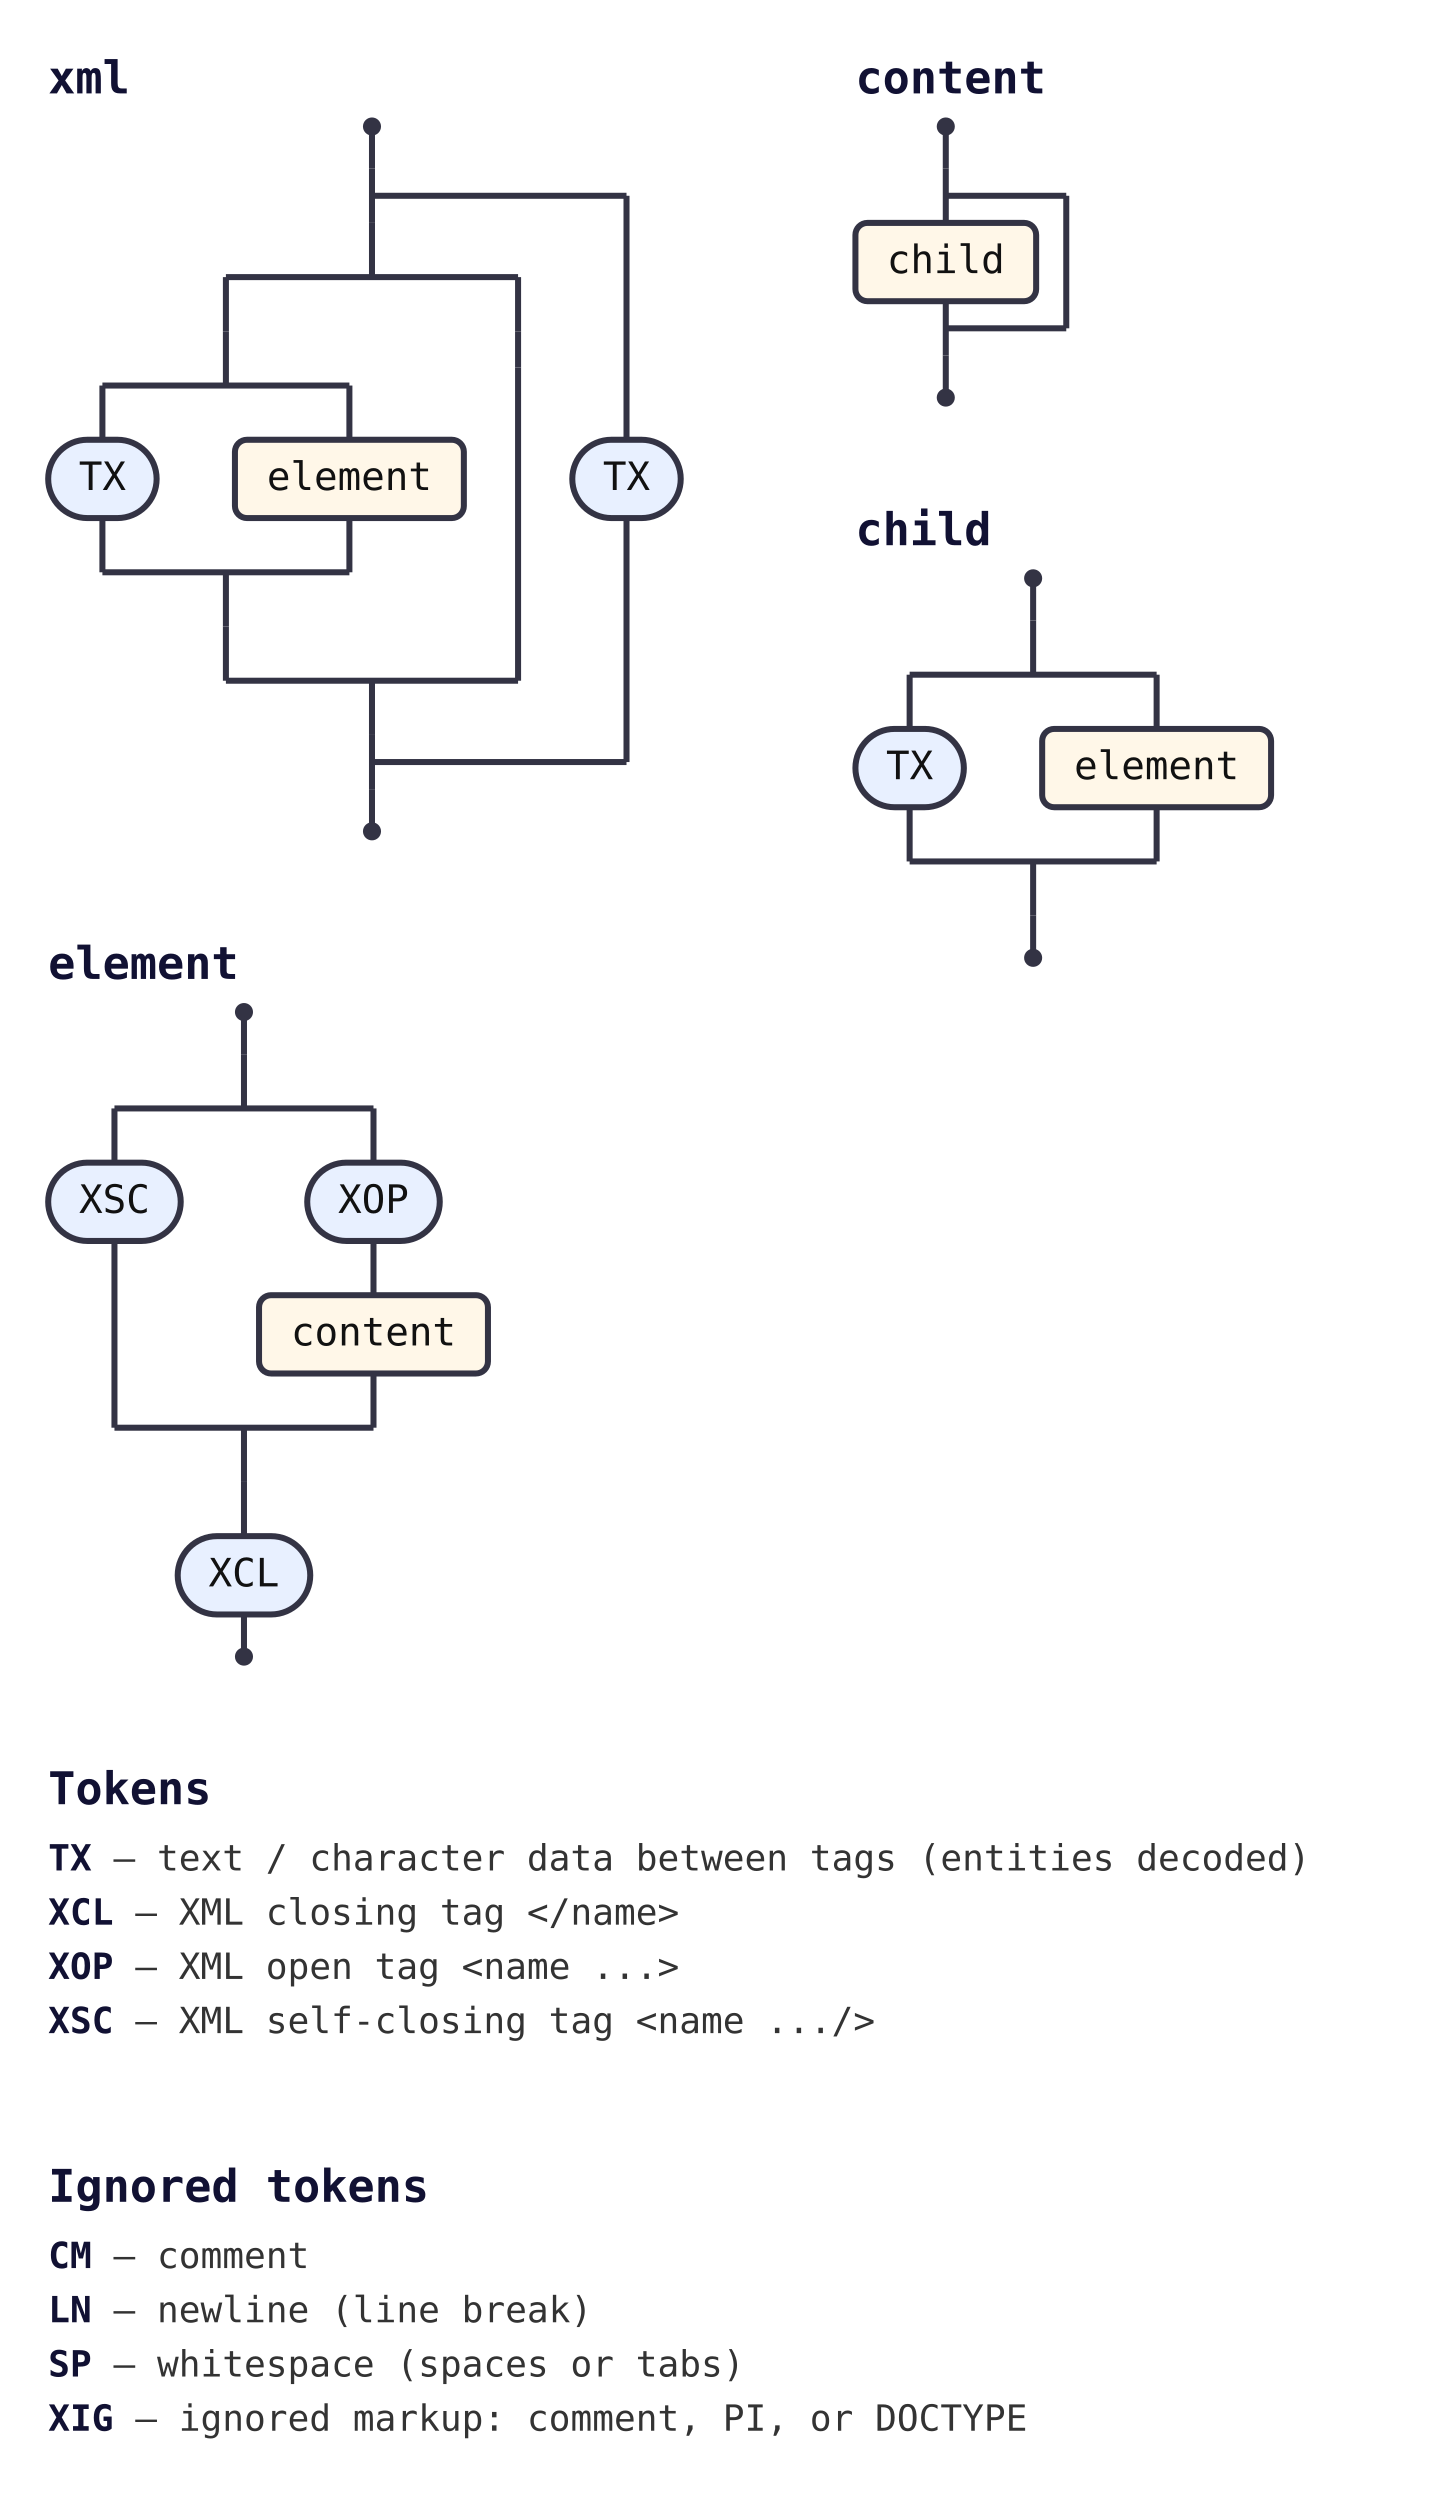
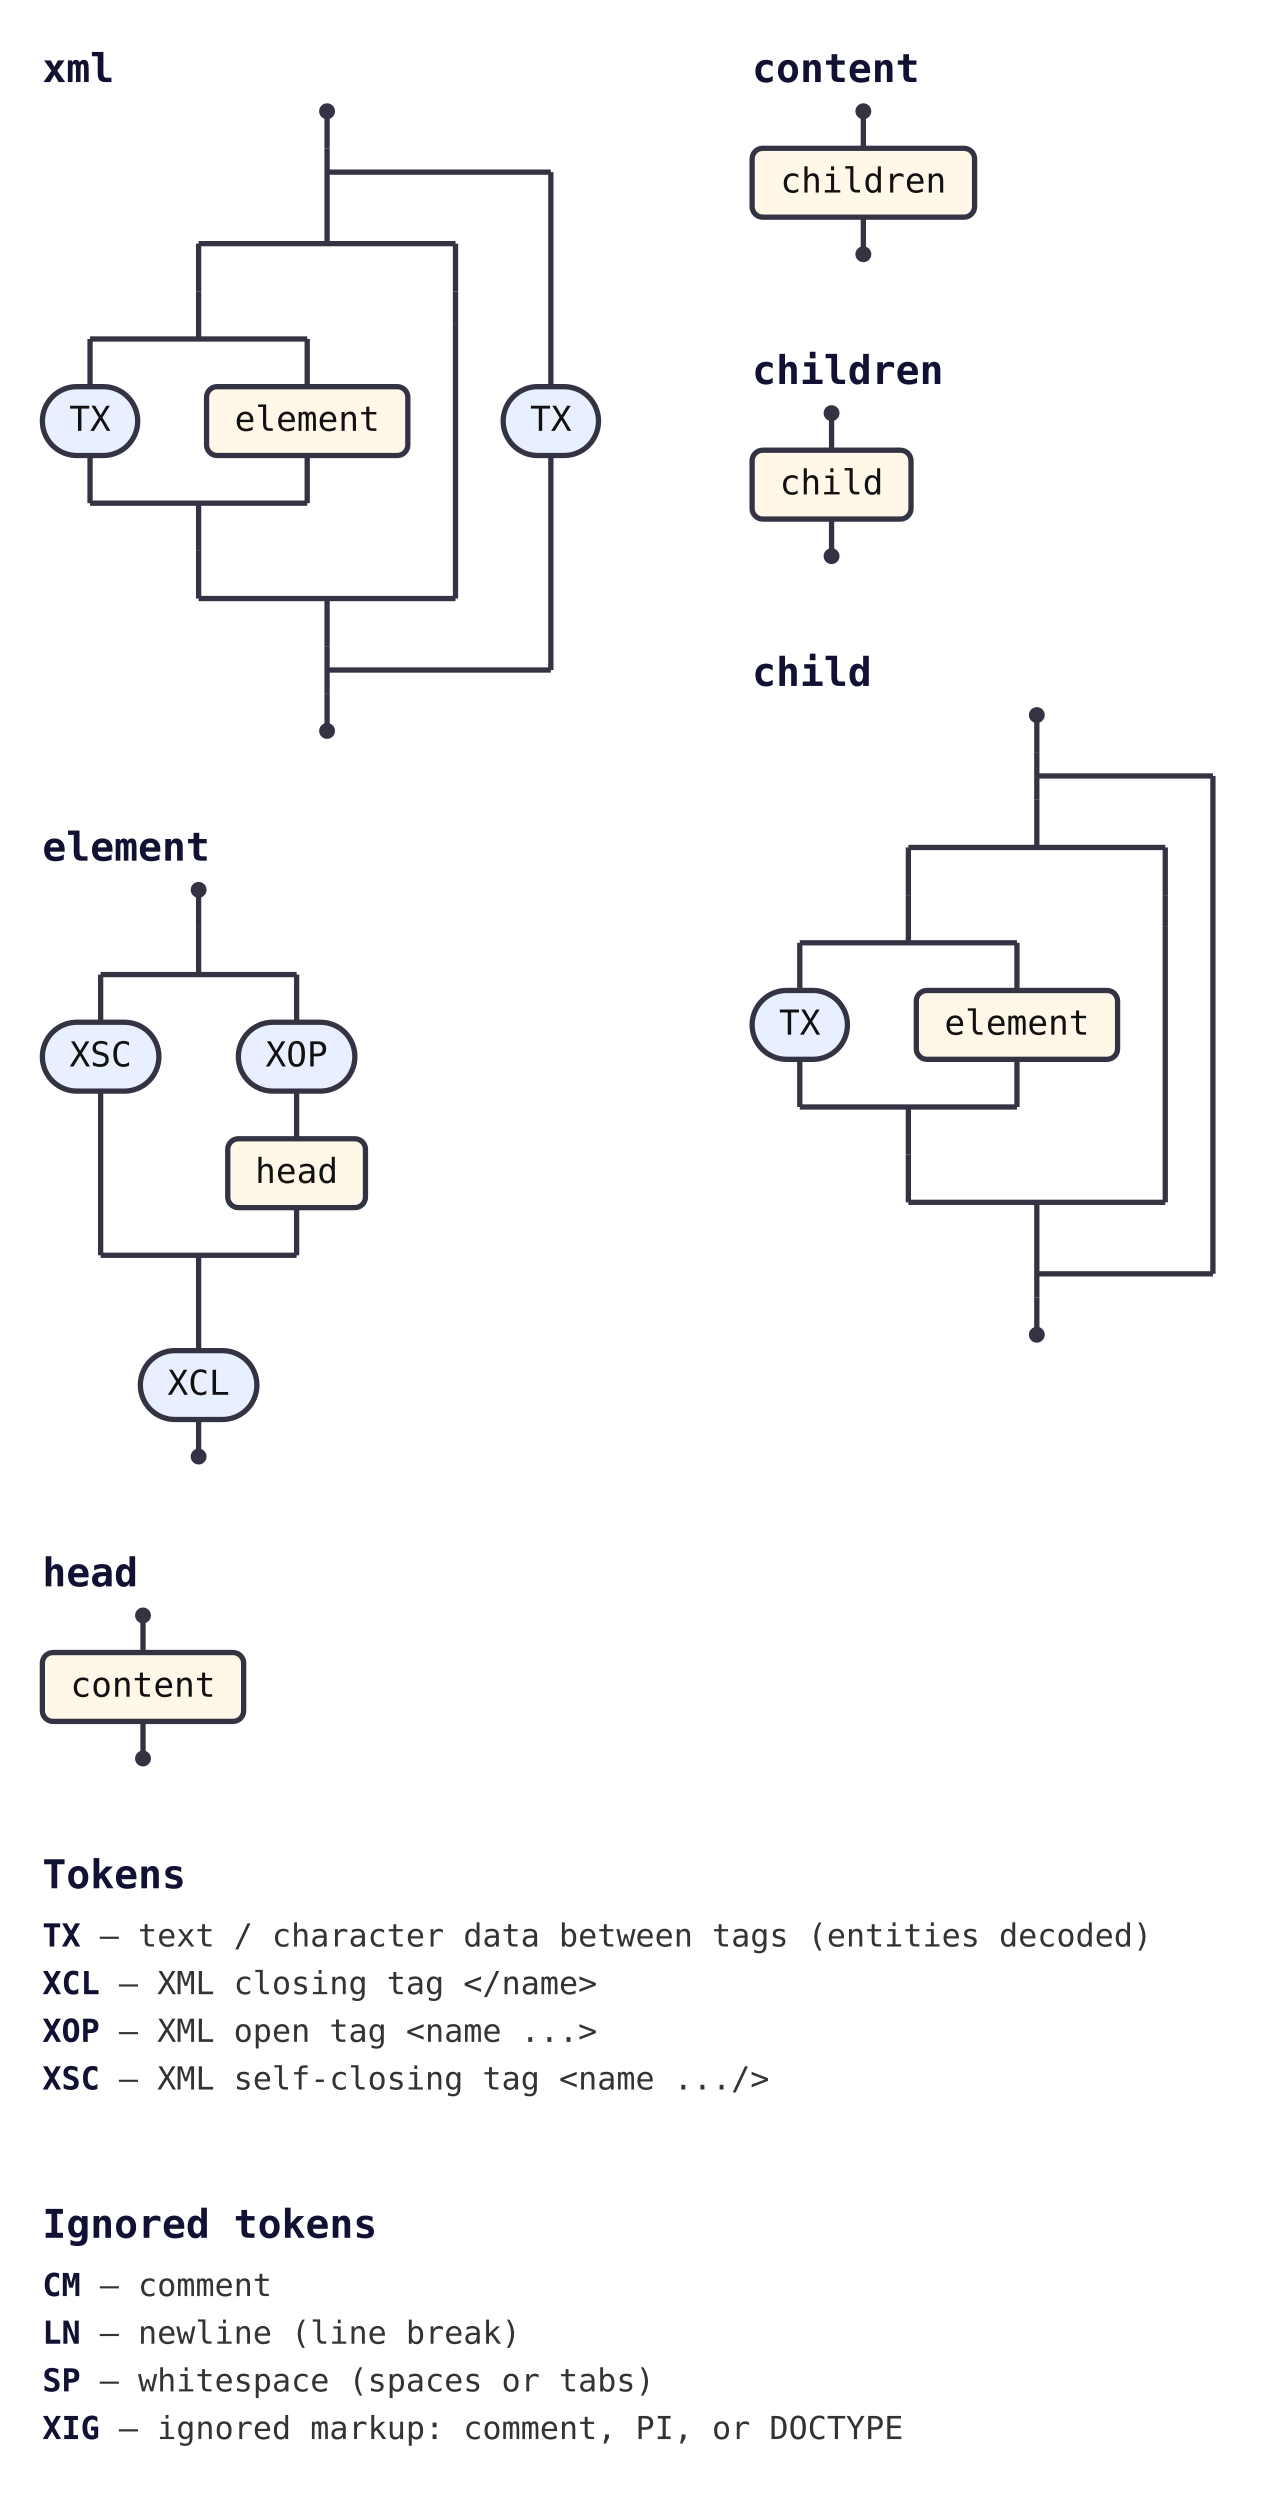
- <svg xmlns="http://www.w3.org/2000/svg" class="railroad" width="482" height="830" viewBox="0 0 482 830">
+ <svg xmlns="http://www.w3.org/2000/svg" class="railroad" width="484" height="944" viewBox="0 0 484 944">
  <style>svg.railroad{background:#fff;font-family:monospace;font-size:13px}.rr-line{stroke:#334;stroke-width:2;fill:none}.rr-cap{fill:#334}.rr-term{fill:#e8f0ff;stroke:#334;stroke-width:2}.rr-nonterm{fill:#fff7e8;stroke:#334;stroke-width:2}.rr-label{fill:#111;text-anchor:middle;dominant-baseline:middle}.rr-comment{fill:#666;font-style:italic;text-anchor:middle;dominant-baseline:middle}.rr-title{fill:#113;font-weight:bold;font-size:15px}.rr-legend{fill:#333;font-size:12px}.rr-legend-tok{fill:#113;font-weight:bold}a:hover .rr-nonterm{fill:#ffe6b3;cursor:pointer}</style>
  <g>
    <g id="xml">
      <text class="rr-title" x="16" y="31">xml</text>
      <circle class="rr-cap" cx="123.5" cy="42" r="3" />
      <path class="rr-line" d="M123.5 42V56" />
      <path class="rr-line" d="M123.5 56V74" />
      <path class="rr-line" d="M123.5 74V92" />
      <path class="rr-line" d="M75 92H172" />
      <path class="rr-line" d="M75 226H172" />
      <path class="rr-line" d="M123.5 226V244" />
      <path class="rr-line" d="M75 92V110" />
      <path class="rr-line" d="M75 110V128" />
      <path class="rr-line" d="M34 128H116" />
      <path class="rr-line" d="M34 190H116" />
      <path class="rr-line" d="M75 190V208" />
      <path class="rr-line" d="M34 128V146" />
      <rect class="rr-term" x="16" y="146" width="36" height="26" rx="13" ry="13" />
      <text class="rr-label" x="34" y="159">TX</text>
      <path class="rr-line" d="M34 172V190" />
      <path class="rr-line" d="M116 128V146" />
      <a href="#element">
        <rect class="rr-nonterm" x="78" y="146" width="76" height="26" rx="4" ry="4" />
        <text class="rr-label" x="116" y="159">element</text>
      </a>
      <path class="rr-line" d="M116 172V190" />
      <path class="rr-line" d="M75 208V226" />
      <path class="rr-line" d="M172 92V110" />
      <path class="rr-line" d="M172 110V122" />
      <path class="rr-line" d="M172 122V226" />
      <path class="rr-line" d="M123.5 244V262" />
      <path class="rr-line" d="M123.5 253H208" />
      <path class="rr-line" d="M123.5 65H208" />
      <path class="rr-line" d="M208 172V253" />
      <path class="rr-line" d="M208 65V146" />
      <rect class="rr-term" x="190" y="146" width="36" height="26" rx="13" ry="13" />
      <text class="rr-label" x="208" y="159">TX</text>
      <path class="rr-line" d="M123.5 262V276" />
      <circle class="rr-cap" cx="123.5" cy="276" r="3" />
    </g>
    <g id="element">
      <text class="rr-title" x="16" y="325">element</text>
-       <circle class="rr-cap" cx="81" cy="336" r="3" />
-       <path class="rr-line" d="M81 336V350" />
-       <path class="rr-line" d="M81 350V368" />
-       <path class="rr-line" d="M38 368H124" />
-       <path class="rr-line" d="M38 474H124" />
-       <path class="rr-line" d="M81 474V492" />
+       <circle class="rr-cap" cx="75" cy="336" r="3" />
+       <path class="rr-line" d="M75 336V350" />
+       <path class="rr-line" d="M75 350V368" />
+       <path class="rr-line" d="M38 368H112" />
+       <path class="rr-line" d="M38 474H112" />
+       <path class="rr-line" d="M75 474V492" />
      <path class="rr-line" d="M38 368V386" />
      <rect class="rr-term" x="16" y="386" width="44" height="26" rx="13" ry="13" />
      <text class="rr-label" x="38" y="399">XSC</text>
      <path class="rr-line" d="M38 412V474" />
-       <path class="rr-line" d="M124 368V386" />
-       <rect class="rr-term" x="102" y="386" width="44" height="26" rx="13" ry="13" />
-       <text class="rr-label" x="124" y="399">XOP</text>
-       <path class="rr-line" d="M124 412V430" />
+       <path class="rr-line" d="M112 368V386" />
+       <rect class="rr-term" x="90" y="386" width="44" height="26" rx="13" ry="13" />
+       <text class="rr-label" x="112" y="399">XOP</text>
+       <path class="rr-line" d="M112 412V430" />
+       <a href="#head">
+         <rect class="rr-nonterm" x="86" y="430" width="52" height="26" rx="4" ry="4" />
+         <text class="rr-label" x="112" y="443">head</text>
+       </a>
+       <path class="rr-line" d="M112 456V474" />
+       <path class="rr-line" d="M75 492V510" />
+       <rect class="rr-term" x="53" y="510" width="44" height="26" rx="13" ry="13" />
+       <text class="rr-label" x="75" y="523">XCL</text>
+       <path class="rr-line" d="M75 536V550" />
+       <circle class="rr-cap" cx="75" cy="550" r="3" />
+     </g>
+     <g id="head">
+       <text class="rr-title" x="16" y="599">head</text>
+       <circle class="rr-cap" cx="54" cy="610" r="3" />
+       <path class="rr-line" d="M54 610V624" />
      <a href="#content">
-         <rect class="rr-nonterm" x="86" y="430" width="76" height="26" rx="4" ry="4" />
-         <text class="rr-label" x="124" y="443">content</text>
+         <rect class="rr-nonterm" x="16" y="624" width="76" height="26" rx="4" ry="4" />
+         <text class="rr-label" x="54" y="637">content</text>
      </a>
-       <path class="rr-line" d="M124 456V474" />
-       <path class="rr-line" d="M81 492V510" />
-       <rect class="rr-term" x="59" y="510" width="44" height="26" rx="13" ry="13" />
-       <text class="rr-label" x="81" y="523">XCL</text>
-       <path class="rr-line" d="M81 536V550" />
-       <circle class="rr-cap" cx="81" cy="550" r="3" />
+       <path class="rr-line" d="M54 650V664" />
+       <circle class="rr-cap" cx="54" cy="664" r="3" />
    </g>
    <g id="content">
      <text class="rr-title" x="284" y="31">content</text>
-       <circle class="rr-cap" cx="314" cy="42" r="3" />
-       <path class="rr-line" d="M314 42V56" />
-       <path class="rr-line" d="M314 56V74" />
+       <circle class="rr-cap" cx="326" cy="42" r="3" />
+       <path class="rr-line" d="M326 42V56" />
+       <a href="#children">
+         <rect class="rr-nonterm" x="284" y="56" width="84" height="26" rx="4" ry="4" />
+         <text class="rr-label" x="326" y="69">children</text>
+       </a>
+       <path class="rr-line" d="M326 82V96" />
+       <circle class="rr-cap" cx="326" cy="96" r="3" />
+     </g>
+     <g id="children">
+       <text class="rr-title" x="284" y="145">children</text>
+       <circle class="rr-cap" cx="314" cy="156" r="3" />
+       <path class="rr-line" d="M314 156V170" />
      <a href="#child">
-         <rect class="rr-nonterm" x="284" y="74" width="60" height="26" rx="4" ry="4" />
-         <text class="rr-label" x="314" y="87">child</text>
+         <rect class="rr-nonterm" x="284" y="170" width="60" height="26" rx="4" ry="4" />
+         <text class="rr-label" x="314" y="183">child</text>
      </a>
-       <path class="rr-line" d="M314 100V118" />
-       <path class="rr-line" d="M314 109H354" />
-       <path class="rr-line" d="M314 65H354" />
-       <path class="rr-line" d="M354 65V109" />
-       <path class="rr-line" d="M314 118V132" />
-       <circle class="rr-cap" cx="314" cy="132" r="3" />
+       <path class="rr-line" d="M314 196V210" />
+       <circle class="rr-cap" cx="314" cy="210" r="3" />
    </g>
    <g id="child">
-       <text class="rr-title" x="284" y="181">child</text>
-       <circle class="rr-cap" cx="343" cy="192" r="3" />
-       <path class="rr-line" d="M343 192V206" />
-       <path class="rr-line" d="M343 206V224" />
-       <path class="rr-line" d="M302 224H384" />
-       <path class="rr-line" d="M302 286H384" />
-       <path class="rr-line" d="M343 286V304" />
-       <path class="rr-line" d="M302 224V242" />
-       <rect class="rr-term" x="284" y="242" width="36" height="26" rx="13" ry="13" />
-       <text class="rr-label" x="302" y="255">TX</text>
-       <path class="rr-line" d="M302 268V286" />
-       <path class="rr-line" d="M384 224V242" />
+       <text class="rr-title" x="284" y="259">child</text>
+       <circle class="rr-cap" cx="391.5" cy="270" r="3" />
+       <path class="rr-line" d="M391.5 270V284" />
+       <path class="rr-line" d="M391.5 284V302" />
+       <path class="rr-line" d="M391.5 302V320" />
+       <path class="rr-line" d="M343 320H440" />
+       <path class="rr-line" d="M343 454H440" />
+       <path class="rr-line" d="M391.5 454V472" />
+       <path class="rr-line" d="M343 320V338" />
+       <path class="rr-line" d="M343 338V356" />
+       <path class="rr-line" d="M302 356H384" />
+       <path class="rr-line" d="M302 418H384" />
+       <path class="rr-line" d="M343 418V436" />
+       <path class="rr-line" d="M302 356V374" />
+       <rect class="rr-term" x="284" y="374" width="36" height="26" rx="13" ry="13" />
+       <text class="rr-label" x="302" y="387">TX</text>
+       <path class="rr-line" d="M302 400V418" />
+       <path class="rr-line" d="M384 356V374" />
      <a href="#element">
-         <rect class="rr-nonterm" x="346" y="242" width="76" height="26" rx="4" ry="4" />
-         <text class="rr-label" x="384" y="255">element</text>
+         <rect class="rr-nonterm" x="346" y="374" width="76" height="26" rx="4" ry="4" />
+         <text class="rr-label" x="384" y="387">element</text>
      </a>
-       <path class="rr-line" d="M384 268V286" />
-       <path class="rr-line" d="M343 304V318" />
-       <circle class="rr-cap" cx="343" cy="318" r="3" />
+       <path class="rr-line" d="M384 400V418" />
+       <path class="rr-line" d="M343 436V454" />
+       <path class="rr-line" d="M440 320V338" />
+       <path class="rr-line" d="M440 338V350" />
+       <path class="rr-line" d="M440 350V454" />
+       <path class="rr-line" d="M391.5 472V490" />
+       <path class="rr-line" d="M391.5 481H458" />
+       <path class="rr-line" d="M391.5 293H458" />
+       <path class="rr-line" d="M458 293V481" />
+       <path class="rr-line" d="M391.5 490V504" />
+       <circle class="rr-cap" cx="391.5" cy="504" r="3" />
    </g>
-     <text class="rr-title" x="16" y="599">Tokens</text>
-     <text class="rr-legend" x="16" y="621">
+     <text class="rr-title" x="16" y="713">Tokens</text>
+     <text class="rr-legend" x="16" y="735">
      <tspan class="rr-legend-tok">TX</tspan>  —  text / character data between tags (entities decoded)</text>
-     <text class="rr-legend" x="16" y="639">
+     <text class="rr-legend" x="16" y="753">
      <tspan class="rr-legend-tok">XCL</tspan>  —  XML closing tag &lt;/name&gt;</text>
-     <text class="rr-legend" x="16" y="657">
+     <text class="rr-legend" x="16" y="771">
      <tspan class="rr-legend-tok">XOP</tspan>  —  XML open tag &lt;name ...&gt;</text>
-     <text class="rr-legend" x="16" y="675">
+     <text class="rr-legend" x="16" y="789">
      <tspan class="rr-legend-tok">XSC</tspan>  —  XML self-closing tag &lt;name .../&gt;</text>
-     <text class="rr-title" x="16" y="731">Ignored tokens</text>
-     <text class="rr-legend" x="16" y="753">
+     <text class="rr-title" x="16" y="845">Ignored tokens</text>
+     <text class="rr-legend" x="16" y="867">
      <tspan class="rr-legend-tok">CM</tspan>  —  comment</text>
-     <text class="rr-legend" x="16" y="771">
+     <text class="rr-legend" x="16" y="885">
      <tspan class="rr-legend-tok">LN</tspan>  —  newline (line break)</text>
-     <text class="rr-legend" x="16" y="789">
+     <text class="rr-legend" x="16" y="903">
      <tspan class="rr-legend-tok">SP</tspan>  —  whitespace (spaces or tabs)</text>
-     <text class="rr-legend" x="16" y="807">
+     <text class="rr-legend" x="16" y="921">
      <tspan class="rr-legend-tok">XIG</tspan>  —  ignored markup: comment, PI, or DOCTYPE</text>
  </g>
</svg>
